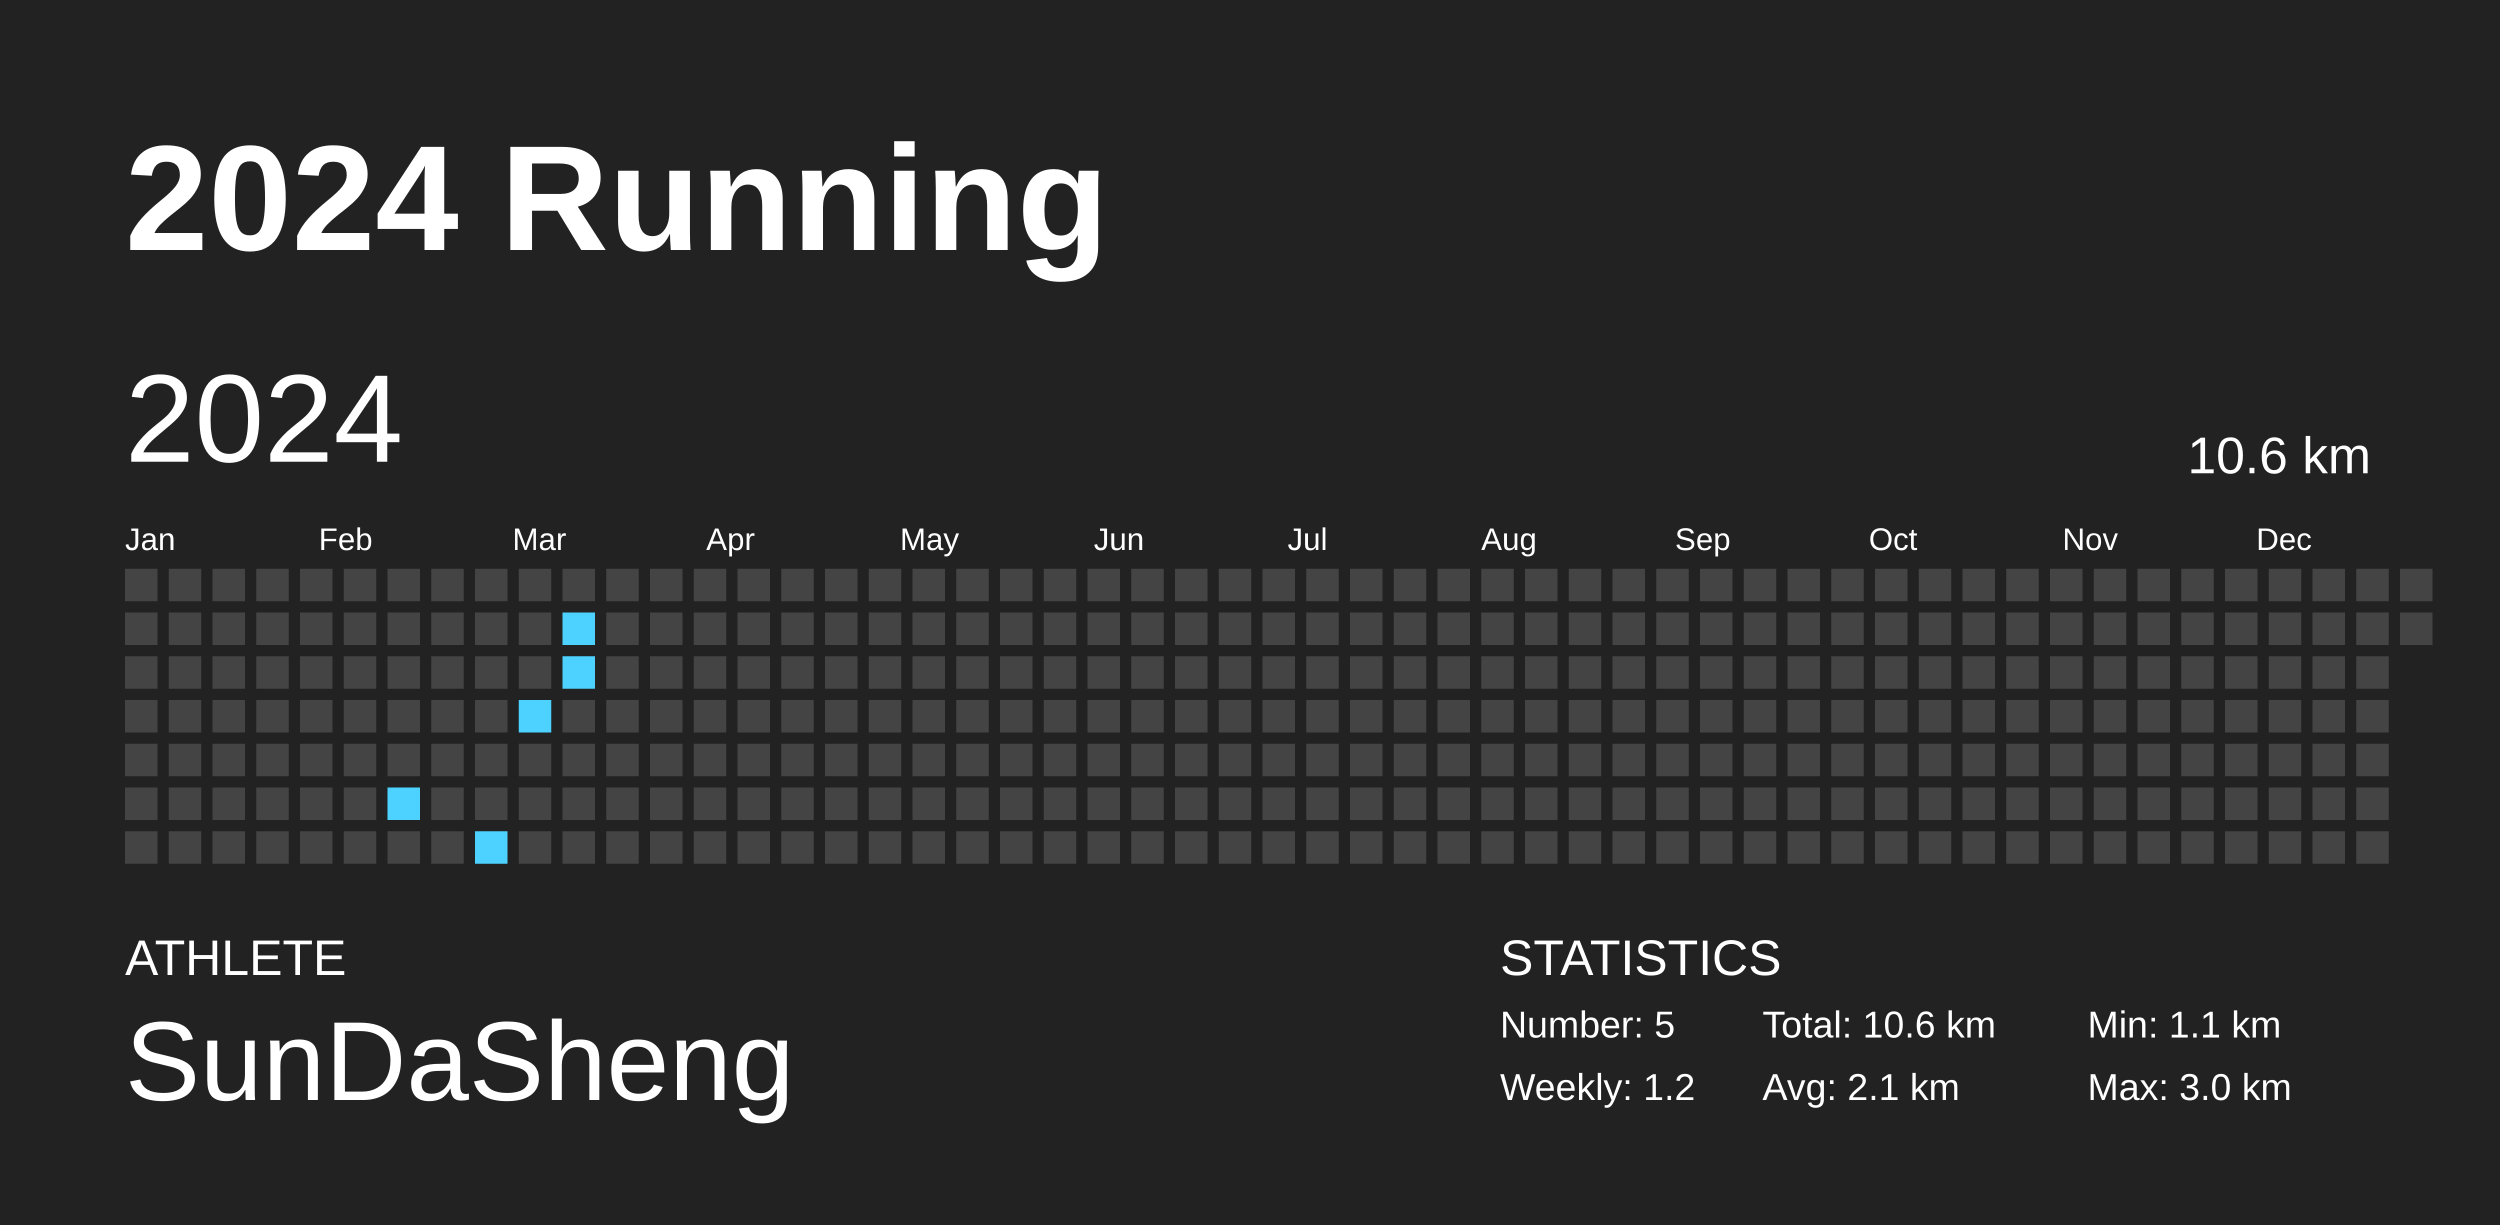
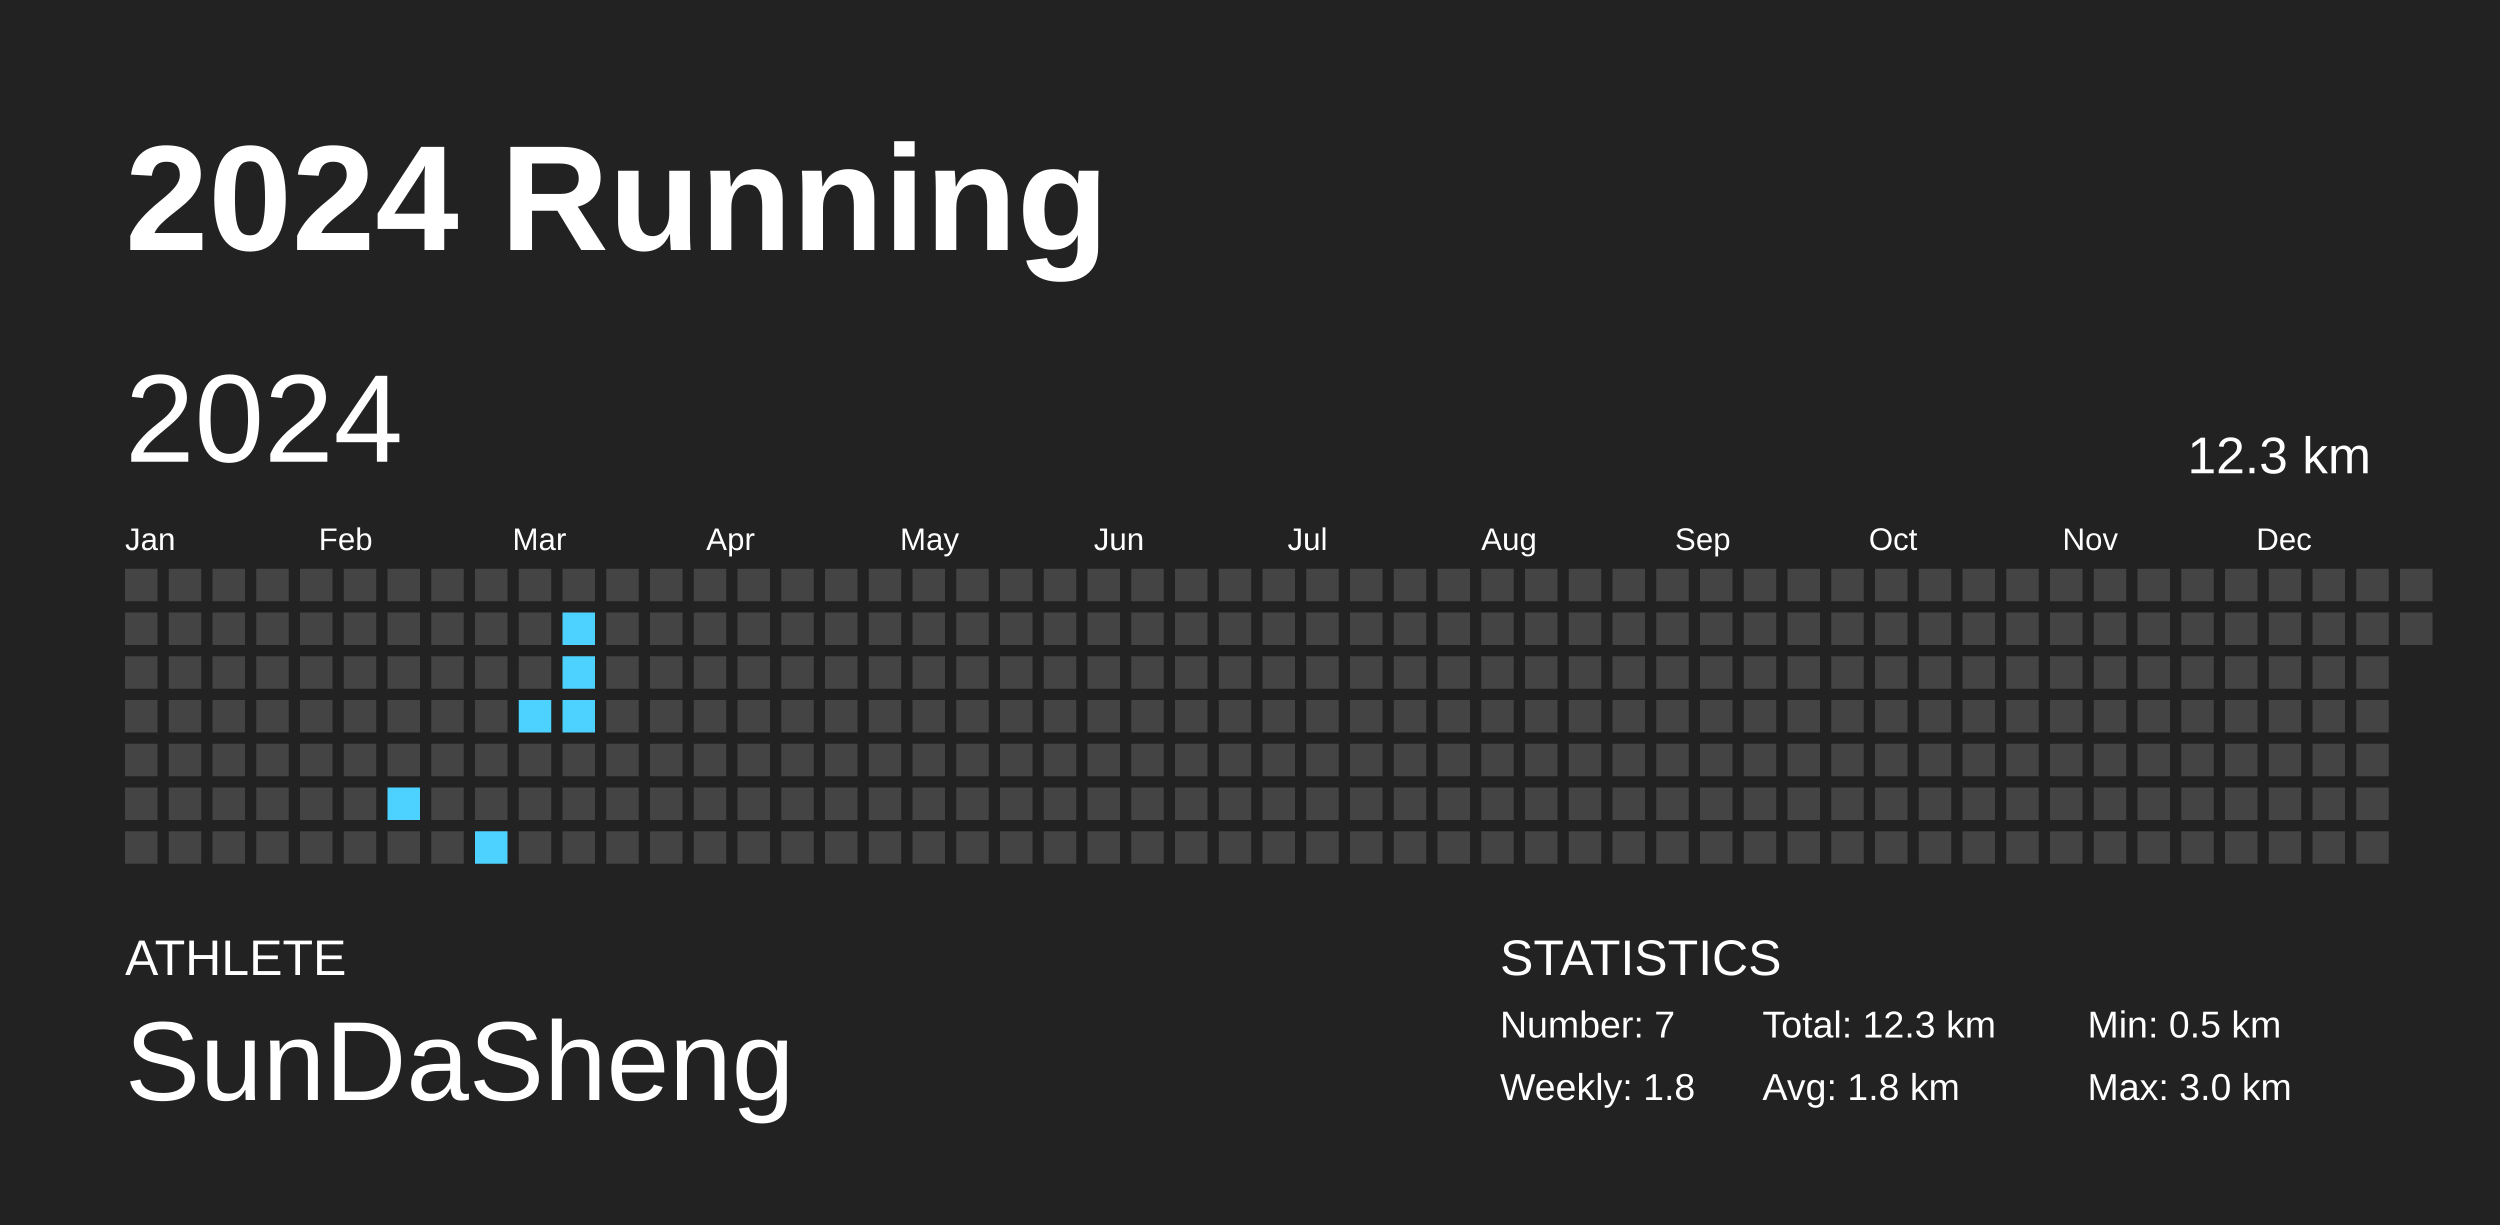
<svg xmlns="http://www.w3.org/2000/svg" baseProfile="full" height="98mm" version="1.1" viewBox="0,0,200,98" width="200mm">
  <defs />
  <rect fill="#222222" height="98" width="200" x="0" y="0" />
  <text fill="#FFFFFF" style="font-size:12px; font-family:Arial; font-weight:bold;" x="10" y="20">2024 Running</text>
  <text fill="#FFFFFF" style="font-size:4px; font-family:Arial" x="10" y="78">ATHLETE</text>
  <text fill="#FFFFFF" style="font-size:9px; font-family:Arial" x="10" y="88">SunDaSheng</text>
  <text fill="#FFFFFF" style="font-size:4px; font-family:Arial" x="120" y="78">STATISTICS</text>
-   <text fill="#FFFFFF" style="font-size:3px; font-family:Arial" x="120" y="83">Number: 5</text>
-   <text fill="#FFFFFF" style="font-size:3px; font-family:Arial" x="120" y="88">Weekly: 1.2</text>
-   <text fill="#FFFFFF" style="font-size:3px; font-family:Arial" x="141" y="83">Total: 10.6 km</text>
-   <text fill="#FFFFFF" style="font-size:3px; font-family:Arial" x="141" y="88">Avg: 2.1 km</text>
-   <text fill="#FFFFFF" style="font-size:3px; font-family:Arial" x="167" y="83">Min: 1.1 km</text>
+   <text fill="#FFFFFF" style="font-size:3px; font-family:Arial" x="120" y="83">Number: 7</text>
+   <text fill="#FFFFFF" style="font-size:3px; font-family:Arial" x="120" y="88">Weekly: 1.8</text>
+   <text fill="#FFFFFF" style="font-size:3px; font-family:Arial" x="141" y="83">Total: 12.3 km</text>
+   <text fill="#FFFFFF" style="font-size:3px; font-family:Arial" x="141" y="88">Avg: 1.8 km</text>
+   <text fill="#FFFFFF" style="font-size:3px; font-family:Arial" x="167" y="83">Min: 0.5 km</text>
  <text fill="#FFFFFF" style="font-size:3px; font-family:Arial" x="167" y="88">Max: 3.0 km</text>
  <text dominant-baseline="hanging" fill="#FFFFFF" style="font-size:10.0px; font-family:Arial;" x="10" y="30">2024</text>
-   <text dominant-baseline="hanging" fill="#FFFFFF" style="font-size:4.125px; font-family:Arial;" x="175" y="35">10.6 km</text>
+   <text dominant-baseline="hanging" fill="#FFFFFF" style="font-size:4.125px; font-family:Arial;" x="175" y="35">12.3 km</text>
  <text fill="#FFFFFF" style="font-size:2.5px; font-family:Arial" x="10.0" y="44">Jan</text>
  <text fill="#FFFFFF" style="font-size:2.5px; font-family:Arial" x="25.5" y="44">Feb</text>
  <text fill="#FFFFFF" style="font-size:2.5px; font-family:Arial" x="41.0" y="44">Mar</text>
  <text fill="#FFFFFF" style="font-size:2.5px; font-family:Arial" x="56.5" y="44">Apr</text>
  <text fill="#FFFFFF" style="font-size:2.5px; font-family:Arial" x="72.0" y="44">May</text>
  <text fill="#FFFFFF" style="font-size:2.5px; font-family:Arial" x="87.5" y="44">Jun</text>
  <text fill="#FFFFFF" style="font-size:2.5px; font-family:Arial" x="103.0" y="44">Jul</text>
  <text fill="#FFFFFF" style="font-size:2.5px; font-family:Arial" x="118.5" y="44">Aug</text>
  <text fill="#FFFFFF" style="font-size:2.5px; font-family:Arial" x="134.0" y="44">Sep</text>
  <text fill="#FFFFFF" style="font-size:2.5px; font-family:Arial" x="149.5" y="44">Oct</text>
  <text fill="#FFFFFF" style="font-size:2.5px; font-family:Arial" x="165.0" y="44">Nov</text>
  <text fill="#FFFFFF" style="font-size:2.5px; font-family:Arial" x="180.5" y="44">Dec</text>
  <rect fill="#444444" height="2.6" width="2.6" x="10.0" y="45.5" />
  <rect fill="#444444" height="2.6" width="2.6" x="10.0" y="49.0" />
  <rect fill="#444444" height="2.6" width="2.6" x="10.0" y="52.5" />
  <rect fill="#444444" height="2.6" width="2.6" x="10.0" y="56.0" />
  <rect fill="#444444" height="2.6" width="2.6" x="10.0" y="59.5" />
  <rect fill="#444444" height="2.6" width="2.6" x="10.0" y="63.0" />
  <rect fill="#444444" height="2.6" width="2.6" x="10.0" y="66.5" />
  <rect fill="#444444" height="2.6" width="2.6" x="13.5" y="45.5" />
  <rect fill="#444444" height="2.6" width="2.6" x="13.5" y="49.0" />
  <rect fill="#444444" height="2.6" width="2.6" x="13.5" y="52.5" />
  <rect fill="#444444" height="2.6" width="2.6" x="13.5" y="56.0" />
  <rect fill="#444444" height="2.6" width="2.6" x="13.5" y="59.5" />
  <rect fill="#444444" height="2.6" width="2.6" x="13.5" y="63.0" />
  <rect fill="#444444" height="2.6" width="2.6" x="13.5" y="66.5" />
  <rect fill="#444444" height="2.6" width="2.6" x="17.0" y="45.5" />
  <rect fill="#444444" height="2.6" width="2.6" x="17.0" y="49.0" />
  <rect fill="#444444" height="2.6" width="2.6" x="17.0" y="52.5" />
  <rect fill="#444444" height="2.6" width="2.6" x="17.0" y="56.0" />
  <rect fill="#444444" height="2.6" width="2.6" x="17.0" y="59.5" />
  <rect fill="#444444" height="2.6" width="2.6" x="17.0" y="63.0" />
  <rect fill="#444444" height="2.6" width="2.6" x="17.0" y="66.5" />
  <rect fill="#444444" height="2.6" width="2.6" x="20.5" y="45.5" />
  <rect fill="#444444" height="2.6" width="2.6" x="20.5" y="49.0" />
  <rect fill="#444444" height="2.6" width="2.6" x="20.5" y="52.5" />
  <rect fill="#444444" height="2.6" width="2.6" x="20.5" y="56.0" />
  <rect fill="#444444" height="2.6" width="2.6" x="20.5" y="59.5" />
  <rect fill="#444444" height="2.6" width="2.6" x="20.5" y="63.0" />
  <rect fill="#444444" height="2.6" width="2.6" x="20.5" y="66.5" />
  <rect fill="#444444" height="2.6" width="2.6" x="24.0" y="45.5" />
  <rect fill="#444444" height="2.6" width="2.6" x="24.0" y="49.0" />
  <rect fill="#444444" height="2.6" width="2.6" x="24.0" y="52.5" />
  <rect fill="#444444" height="2.6" width="2.6" x="24.0" y="56.0" />
  <rect fill="#444444" height="2.6" width="2.6" x="24.0" y="59.5" />
  <rect fill="#444444" height="2.6" width="2.6" x="24.0" y="63.0" />
  <rect fill="#444444" height="2.6" width="2.6" x="24.0" y="66.5" />
  <rect fill="#444444" height="2.6" width="2.6" x="27.5" y="45.5" />
  <rect fill="#444444" height="2.6" width="2.6" x="27.5" y="49.0" />
  <rect fill="#444444" height="2.6" width="2.6" x="27.5" y="52.5" />
  <rect fill="#444444" height="2.6" width="2.6" x="27.5" y="56.0" />
  <rect fill="#444444" height="2.6" width="2.6" x="27.5" y="59.5" />
  <rect fill="#444444" height="2.6" width="2.6" x="27.5" y="63.0" />
  <rect fill="#444444" height="2.6" width="2.6" x="27.5" y="66.5" />
  <rect fill="#444444" height="2.6" width="2.6" x="31.0" y="45.5" />
  <rect fill="#444444" height="2.6" width="2.6" x="31.0" y="49.0" />
  <rect fill="#444444" height="2.6" width="2.6" x="31.0" y="52.5" />
  <rect fill="#444444" height="2.6" width="2.6" x="31.0" y="56.0" />
  <rect fill="#444444" height="2.6" width="2.6" x="31.0" y="59.5" />
  <rect fill="#4dd2ff" height="2.6" width="2.6" x="31.0" y="63.0" />
  <rect fill="#444444" height="2.6" width="2.6" x="31.0" y="66.5" />
  <rect fill="#444444" height="2.6" width="2.6" x="34.5" y="45.5" />
  <rect fill="#444444" height="2.6" width="2.6" x="34.5" y="49.0" />
  <rect fill="#444444" height="2.6" width="2.6" x="34.5" y="52.5" />
  <rect fill="#444444" height="2.6" width="2.6" x="34.5" y="56.0" />
  <rect fill="#444444" height="2.6" width="2.6" x="34.5" y="59.5" />
  <rect fill="#444444" height="2.6" width="2.6" x="34.5" y="63.0" />
  <rect fill="#444444" height="2.6" width="2.6" x="34.5" y="66.5" />
  <rect fill="#444444" height="2.6" width="2.6" x="38.0" y="45.5" />
  <rect fill="#444444" height="2.6" width="2.6" x="38.0" y="49.0" />
  <rect fill="#444444" height="2.6" width="2.6" x="38.0" y="52.5" />
  <rect fill="#444444" height="2.6" width="2.6" x="38.0" y="56.0" />
  <rect fill="#444444" height="2.6" width="2.6" x="38.0" y="59.5" />
  <rect fill="#444444" height="2.6" width="2.6" x="38.0" y="63.0" />
  <rect fill="#4dd2ff" height="2.6" width="2.6" x="38.0" y="66.5" />
  <rect fill="#444444" height="2.6" width="2.6" x="41.5" y="45.5" />
  <rect fill="#444444" height="2.6" width="2.6" x="41.5" y="49.0" />
  <rect fill="#444444" height="2.6" width="2.6" x="41.5" y="52.5" />
  <rect fill="#4dd2ff" height="2.6" width="2.6" x="41.5" y="56.0" />
  <rect fill="#444444" height="2.6" width="2.6" x="41.5" y="59.5" />
  <rect fill="#444444" height="2.6" width="2.6" x="41.5" y="63.0" />
  <rect fill="#444444" height="2.6" width="2.6" x="41.5" y="66.5" />
  <rect fill="#444444" height="2.6" width="2.6" x="45.0" y="45.5" />
  <rect fill="#4dd2ff" height="2.6" width="2.6" x="45.0" y="49.0" />
  <rect fill="#4dd2ff" height="2.6" width="2.6" x="45.0" y="52.5" />
-   <rect fill="#444444" height="2.6" width="2.6" x="45.0" y="56.0" />
+   <rect fill="#4dd2ff" height="2.6" width="2.6" x="45.0" y="56.0" />
  <rect fill="#444444" height="2.6" width="2.6" x="45.0" y="59.5" />
  <rect fill="#444444" height="2.6" width="2.6" x="45.0" y="63.0" />
  <rect fill="#444444" height="2.6" width="2.6" x="45.0" y="66.5" />
  <rect fill="#444444" height="2.6" width="2.6" x="48.5" y="45.5" />
  <rect fill="#444444" height="2.6" width="2.6" x="48.5" y="49.0" />
  <rect fill="#444444" height="2.6" width="2.6" x="48.5" y="52.5" />
  <rect fill="#444444" height="2.6" width="2.6" x="48.5" y="56.0" />
  <rect fill="#444444" height="2.6" width="2.6" x="48.5" y="59.5" />
  <rect fill="#444444" height="2.6" width="2.6" x="48.5" y="63.0" />
  <rect fill="#444444" height="2.6" width="2.6" x="48.5" y="66.5" />
  <rect fill="#444444" height="2.6" width="2.6" x="52.0" y="45.5" />
  <rect fill="#444444" height="2.6" width="2.6" x="52.0" y="49.0" />
  <rect fill="#444444" height="2.6" width="2.6" x="52.0" y="52.5" />
  <rect fill="#444444" height="2.6" width="2.6" x="52.0" y="56.0" />
  <rect fill="#444444" height="2.6" width="2.6" x="52.0" y="59.5" />
  <rect fill="#444444" height="2.6" width="2.6" x="52.0" y="63.0" />
  <rect fill="#444444" height="2.6" width="2.6" x="52.0" y="66.5" />
  <rect fill="#444444" height="2.6" width="2.6" x="55.5" y="45.5" />
  <rect fill="#444444" height="2.6" width="2.6" x="55.5" y="49.0" />
  <rect fill="#444444" height="2.6" width="2.6" x="55.5" y="52.5" />
  <rect fill="#444444" height="2.6" width="2.6" x="55.5" y="56.0" />
  <rect fill="#444444" height="2.6" width="2.6" x="55.5" y="59.5" />
  <rect fill="#444444" height="2.6" width="2.6" x="55.5" y="63.0" />
  <rect fill="#444444" height="2.6" width="2.6" x="55.5" y="66.5" />
  <rect fill="#444444" height="2.6" width="2.6" x="59.0" y="45.5" />
  <rect fill="#444444" height="2.6" width="2.6" x="59.0" y="49.0" />
  <rect fill="#444444" height="2.6" width="2.6" x="59.0" y="52.5" />
  <rect fill="#444444" height="2.6" width="2.6" x="59.0" y="56.0" />
  <rect fill="#444444" height="2.6" width="2.6" x="59.0" y="59.5" />
  <rect fill="#444444" height="2.6" width="2.6" x="59.0" y="63.0" />
  <rect fill="#444444" height="2.6" width="2.6" x="59.0" y="66.5" />
  <rect fill="#444444" height="2.6" width="2.6" x="62.5" y="45.5" />
  <rect fill="#444444" height="2.6" width="2.6" x="62.5" y="49.0" />
  <rect fill="#444444" height="2.6" width="2.6" x="62.5" y="52.5" />
  <rect fill="#444444" height="2.6" width="2.6" x="62.5" y="56.0" />
  <rect fill="#444444" height="2.6" width="2.6" x="62.5" y="59.5" />
  <rect fill="#444444" height="2.6" width="2.6" x="62.5" y="63.0" />
  <rect fill="#444444" height="2.6" width="2.6" x="62.5" y="66.5" />
  <rect fill="#444444" height="2.6" width="2.6" x="66.0" y="45.5" />
  <rect fill="#444444" height="2.6" width="2.6" x="66.0" y="49.0" />
  <rect fill="#444444" height="2.6" width="2.6" x="66.0" y="52.5" />
  <rect fill="#444444" height="2.6" width="2.6" x="66.0" y="56.0" />
  <rect fill="#444444" height="2.6" width="2.6" x="66.0" y="59.5" />
  <rect fill="#444444" height="2.6" width="2.6" x="66.0" y="63.0" />
  <rect fill="#444444" height="2.6" width="2.6" x="66.0" y="66.5" />
  <rect fill="#444444" height="2.6" width="2.6" x="69.5" y="45.5" />
  <rect fill="#444444" height="2.6" width="2.6" x="69.5" y="49.0" />
  <rect fill="#444444" height="2.6" width="2.6" x="69.5" y="52.5" />
  <rect fill="#444444" height="2.6" width="2.6" x="69.5" y="56.0" />
  <rect fill="#444444" height="2.6" width="2.6" x="69.5" y="59.5" />
  <rect fill="#444444" height="2.6" width="2.6" x="69.5" y="63.0" />
  <rect fill="#444444" height="2.6" width="2.6" x="69.5" y="66.5" />
  <rect fill="#444444" height="2.6" width="2.6" x="73.0" y="45.5" />
  <rect fill="#444444" height="2.6" width="2.6" x="73.0" y="49.0" />
  <rect fill="#444444" height="2.6" width="2.6" x="73.0" y="52.5" />
  <rect fill="#444444" height="2.6" width="2.6" x="73.0" y="56.0" />
  <rect fill="#444444" height="2.6" width="2.6" x="73.0" y="59.5" />
  <rect fill="#444444" height="2.6" width="2.6" x="73.0" y="63.0" />
  <rect fill="#444444" height="2.6" width="2.6" x="73.0" y="66.5" />
  <rect fill="#444444" height="2.6" width="2.6" x="76.5" y="45.5" />
  <rect fill="#444444" height="2.6" width="2.6" x="76.5" y="49.0" />
  <rect fill="#444444" height="2.6" width="2.6" x="76.5" y="52.5" />
  <rect fill="#444444" height="2.6" width="2.6" x="76.5" y="56.0" />
  <rect fill="#444444" height="2.6" width="2.6" x="76.5" y="59.5" />
  <rect fill="#444444" height="2.6" width="2.6" x="76.5" y="63.0" />
  <rect fill="#444444" height="2.6" width="2.6" x="76.5" y="66.5" />
  <rect fill="#444444" height="2.6" width="2.6" x="80.0" y="45.5" />
  <rect fill="#444444" height="2.6" width="2.6" x="80.0" y="49.0" />
  <rect fill="#444444" height="2.6" width="2.6" x="80.0" y="52.5" />
  <rect fill="#444444" height="2.6" width="2.6" x="80.0" y="56.0" />
  <rect fill="#444444" height="2.6" width="2.6" x="80.0" y="59.5" />
  <rect fill="#444444" height="2.6" width="2.6" x="80.0" y="63.0" />
  <rect fill="#444444" height="2.6" width="2.6" x="80.0" y="66.5" />
  <rect fill="#444444" height="2.6" width="2.6" x="83.5" y="45.5" />
  <rect fill="#444444" height="2.6" width="2.6" x="83.5" y="49.0" />
  <rect fill="#444444" height="2.6" width="2.6" x="83.5" y="52.5" />
  <rect fill="#444444" height="2.6" width="2.6" x="83.5" y="56.0" />
  <rect fill="#444444" height="2.6" width="2.6" x="83.5" y="59.5" />
  <rect fill="#444444" height="2.6" width="2.6" x="83.5" y="63.0" />
  <rect fill="#444444" height="2.6" width="2.6" x="83.5" y="66.5" />
  <rect fill="#444444" height="2.6" width="2.6" x="87.0" y="45.5" />
  <rect fill="#444444" height="2.6" width="2.6" x="87.0" y="49.0" />
  <rect fill="#444444" height="2.6" width="2.6" x="87.0" y="52.5" />
  <rect fill="#444444" height="2.6" width="2.6" x="87.0" y="56.0" />
  <rect fill="#444444" height="2.6" width="2.6" x="87.0" y="59.5" />
  <rect fill="#444444" height="2.6" width="2.6" x="87.0" y="63.0" />
  <rect fill="#444444" height="2.6" width="2.6" x="87.0" y="66.5" />
  <rect fill="#444444" height="2.6" width="2.6" x="90.5" y="45.5" />
  <rect fill="#444444" height="2.6" width="2.6" x="90.5" y="49.0" />
  <rect fill="#444444" height="2.6" width="2.6" x="90.5" y="52.5" />
  <rect fill="#444444" height="2.6" width="2.6" x="90.5" y="56.0" />
  <rect fill="#444444" height="2.6" width="2.6" x="90.5" y="59.5" />
  <rect fill="#444444" height="2.6" width="2.6" x="90.5" y="63.0" />
  <rect fill="#444444" height="2.6" width="2.6" x="90.5" y="66.5" />
  <rect fill="#444444" height="2.6" width="2.6" x="94.0" y="45.5" />
  <rect fill="#444444" height="2.6" width="2.6" x="94.0" y="49.0" />
  <rect fill="#444444" height="2.6" width="2.6" x="94.0" y="52.5" />
  <rect fill="#444444" height="2.6" width="2.6" x="94.0" y="56.0" />
  <rect fill="#444444" height="2.6" width="2.6" x="94.0" y="59.5" />
  <rect fill="#444444" height="2.6" width="2.6" x="94.0" y="63.0" />
  <rect fill="#444444" height="2.6" width="2.6" x="94.0" y="66.5" />
  <rect fill="#444444" height="2.6" width="2.6" x="97.5" y="45.5" />
  <rect fill="#444444" height="2.6" width="2.6" x="97.5" y="49.0" />
  <rect fill="#444444" height="2.6" width="2.6" x="97.5" y="52.5" />
  <rect fill="#444444" height="2.6" width="2.6" x="97.5" y="56.0" />
  <rect fill="#444444" height="2.6" width="2.6" x="97.5" y="59.5" />
  <rect fill="#444444" height="2.6" width="2.6" x="97.5" y="63.0" />
  <rect fill="#444444" height="2.6" width="2.6" x="97.5" y="66.5" />
  <rect fill="#444444" height="2.6" width="2.6" x="101.0" y="45.5" />
  <rect fill="#444444" height="2.6" width="2.6" x="101.0" y="49.0" />
  <rect fill="#444444" height="2.6" width="2.6" x="101.0" y="52.5" />
  <rect fill="#444444" height="2.6" width="2.6" x="101.0" y="56.0" />
  <rect fill="#444444" height="2.6" width="2.6" x="101.0" y="59.5" />
  <rect fill="#444444" height="2.6" width="2.6" x="101.0" y="63.0" />
  <rect fill="#444444" height="2.6" width="2.6" x="101.0" y="66.5" />
  <rect fill="#444444" height="2.6" width="2.6" x="104.5" y="45.5" />
  <rect fill="#444444" height="2.6" width="2.6" x="104.5" y="49.0" />
  <rect fill="#444444" height="2.6" width="2.6" x="104.5" y="52.5" />
  <rect fill="#444444" height="2.6" width="2.6" x="104.5" y="56.0" />
  <rect fill="#444444" height="2.6" width="2.6" x="104.5" y="59.5" />
  <rect fill="#444444" height="2.6" width="2.6" x="104.5" y="63.0" />
  <rect fill="#444444" height="2.6" width="2.6" x="104.5" y="66.5" />
  <rect fill="#444444" height="2.6" width="2.6" x="108.0" y="45.5" />
  <rect fill="#444444" height="2.6" width="2.6" x="108.0" y="49.0" />
  <rect fill="#444444" height="2.6" width="2.6" x="108.0" y="52.5" />
  <rect fill="#444444" height="2.6" width="2.6" x="108.0" y="56.0" />
  <rect fill="#444444" height="2.6" width="2.6" x="108.0" y="59.5" />
  <rect fill="#444444" height="2.6" width="2.6" x="108.0" y="63.0" />
  <rect fill="#444444" height="2.6" width="2.6" x="108.0" y="66.5" />
  <rect fill="#444444" height="2.6" width="2.6" x="111.5" y="45.5" />
  <rect fill="#444444" height="2.6" width="2.6" x="111.5" y="49.0" />
  <rect fill="#444444" height="2.6" width="2.6" x="111.5" y="52.5" />
  <rect fill="#444444" height="2.6" width="2.6" x="111.5" y="56.0" />
  <rect fill="#444444" height="2.6" width="2.6" x="111.5" y="59.5" />
  <rect fill="#444444" height="2.6" width="2.6" x="111.5" y="63.0" />
  <rect fill="#444444" height="2.6" width="2.6" x="111.5" y="66.5" />
  <rect fill="#444444" height="2.6" width="2.6" x="115.0" y="45.5" />
  <rect fill="#444444" height="2.6" width="2.6" x="115.0" y="49.0" />
  <rect fill="#444444" height="2.6" width="2.6" x="115.0" y="52.5" />
  <rect fill="#444444" height="2.6" width="2.6" x="115.0" y="56.0" />
  <rect fill="#444444" height="2.6" width="2.6" x="115.0" y="59.5" />
  <rect fill="#444444" height="2.6" width="2.6" x="115.0" y="63.0" />
  <rect fill="#444444" height="2.6" width="2.6" x="115.0" y="66.5" />
  <rect fill="#444444" height="2.6" width="2.6" x="118.5" y="45.5" />
  <rect fill="#444444" height="2.6" width="2.6" x="118.5" y="49.0" />
  <rect fill="#444444" height="2.6" width="2.6" x="118.5" y="52.5" />
  <rect fill="#444444" height="2.6" width="2.6" x="118.5" y="56.0" />
  <rect fill="#444444" height="2.6" width="2.6" x="118.5" y="59.5" />
  <rect fill="#444444" height="2.6" width="2.6" x="118.5" y="63.0" />
  <rect fill="#444444" height="2.6" width="2.6" x="118.5" y="66.5" />
  <rect fill="#444444" height="2.6" width="2.6" x="122.0" y="45.5" />
  <rect fill="#444444" height="2.6" width="2.6" x="122.0" y="49.0" />
  <rect fill="#444444" height="2.6" width="2.6" x="122.0" y="52.5" />
  <rect fill="#444444" height="2.6" width="2.6" x="122.0" y="56.0" />
  <rect fill="#444444" height="2.6" width="2.6" x="122.0" y="59.5" />
  <rect fill="#444444" height="2.6" width="2.6" x="122.0" y="63.0" />
  <rect fill="#444444" height="2.6" width="2.6" x="122.0" y="66.5" />
  <rect fill="#444444" height="2.6" width="2.6" x="125.5" y="45.5" />
  <rect fill="#444444" height="2.6" width="2.6" x="125.5" y="49.0" />
  <rect fill="#444444" height="2.6" width="2.6" x="125.5" y="52.5" />
  <rect fill="#444444" height="2.6" width="2.6" x="125.5" y="56.0" />
  <rect fill="#444444" height="2.6" width="2.6" x="125.5" y="59.5" />
  <rect fill="#444444" height="2.6" width="2.6" x="125.5" y="63.0" />
  <rect fill="#444444" height="2.6" width="2.6" x="125.5" y="66.5" />
  <rect fill="#444444" height="2.6" width="2.6" x="129.0" y="45.5" />
  <rect fill="#444444" height="2.6" width="2.6" x="129.0" y="49.0" />
  <rect fill="#444444" height="2.6" width="2.6" x="129.0" y="52.5" />
  <rect fill="#444444" height="2.6" width="2.6" x="129.0" y="56.0" />
  <rect fill="#444444" height="2.6" width="2.6" x="129.0" y="59.5" />
  <rect fill="#444444" height="2.6" width="2.6" x="129.0" y="63.0" />
  <rect fill="#444444" height="2.6" width="2.6" x="129.0" y="66.5" />
  <rect fill="#444444" height="2.6" width="2.6" x="132.5" y="45.5" />
  <rect fill="#444444" height="2.6" width="2.6" x="132.5" y="49.0" />
  <rect fill="#444444" height="2.6" width="2.6" x="132.5" y="52.5" />
  <rect fill="#444444" height="2.6" width="2.6" x="132.5" y="56.0" />
  <rect fill="#444444" height="2.6" width="2.6" x="132.5" y="59.5" />
  <rect fill="#444444" height="2.6" width="2.6" x="132.5" y="63.0" />
  <rect fill="#444444" height="2.6" width="2.6" x="132.5" y="66.5" />
  <rect fill="#444444" height="2.6" width="2.6" x="136.0" y="45.5" />
  <rect fill="#444444" height="2.6" width="2.6" x="136.0" y="49.0" />
  <rect fill="#444444" height="2.6" width="2.6" x="136.0" y="52.5" />
  <rect fill="#444444" height="2.6" width="2.6" x="136.0" y="56.0" />
  <rect fill="#444444" height="2.6" width="2.6" x="136.0" y="59.5" />
  <rect fill="#444444" height="2.6" width="2.6" x="136.0" y="63.0" />
  <rect fill="#444444" height="2.6" width="2.6" x="136.0" y="66.5" />
  <rect fill="#444444" height="2.6" width="2.6" x="139.5" y="45.5" />
  <rect fill="#444444" height="2.6" width="2.6" x="139.5" y="49.0" />
  <rect fill="#444444" height="2.6" width="2.6" x="139.5" y="52.5" />
  <rect fill="#444444" height="2.6" width="2.6" x="139.5" y="56.0" />
  <rect fill="#444444" height="2.6" width="2.6" x="139.5" y="59.5" />
  <rect fill="#444444" height="2.6" width="2.6" x="139.5" y="63.0" />
  <rect fill="#444444" height="2.6" width="2.6" x="139.5" y="66.5" />
  <rect fill="#444444" height="2.6" width="2.6" x="143.0" y="45.5" />
  <rect fill="#444444" height="2.6" width="2.6" x="143.0" y="49.0" />
  <rect fill="#444444" height="2.6" width="2.6" x="143.0" y="52.5" />
  <rect fill="#444444" height="2.6" width="2.6" x="143.0" y="56.0" />
  <rect fill="#444444" height="2.6" width="2.6" x="143.0" y="59.5" />
  <rect fill="#444444" height="2.6" width="2.6" x="143.0" y="63.0" />
  <rect fill="#444444" height="2.6" width="2.6" x="143.0" y="66.5" />
  <rect fill="#444444" height="2.6" width="2.6" x="146.5" y="45.5" />
  <rect fill="#444444" height="2.6" width="2.6" x="146.5" y="49.0" />
  <rect fill="#444444" height="2.6" width="2.6" x="146.5" y="52.5" />
  <rect fill="#444444" height="2.6" width="2.6" x="146.5" y="56.0" />
  <rect fill="#444444" height="2.6" width="2.6" x="146.5" y="59.5" />
  <rect fill="#444444" height="2.6" width="2.6" x="146.5" y="63.0" />
  <rect fill="#444444" height="2.6" width="2.6" x="146.5" y="66.5" />
  <rect fill="#444444" height="2.6" width="2.6" x="150.0" y="45.5" />
  <rect fill="#444444" height="2.6" width="2.6" x="150.0" y="49.0" />
  <rect fill="#444444" height="2.6" width="2.6" x="150.0" y="52.5" />
  <rect fill="#444444" height="2.6" width="2.6" x="150.0" y="56.0" />
  <rect fill="#444444" height="2.6" width="2.6" x="150.0" y="59.5" />
  <rect fill="#444444" height="2.6" width="2.6" x="150.0" y="63.0" />
  <rect fill="#444444" height="2.6" width="2.6" x="150.0" y="66.5" />
  <rect fill="#444444" height="2.6" width="2.6" x="153.5" y="45.5" />
  <rect fill="#444444" height="2.6" width="2.6" x="153.5" y="49.0" />
  <rect fill="#444444" height="2.6" width="2.6" x="153.5" y="52.5" />
  <rect fill="#444444" height="2.6" width="2.6" x="153.5" y="56.0" />
  <rect fill="#444444" height="2.6" width="2.6" x="153.5" y="59.5" />
  <rect fill="#444444" height="2.6" width="2.6" x="153.5" y="63.0" />
  <rect fill="#444444" height="2.6" width="2.6" x="153.5" y="66.5" />
  <rect fill="#444444" height="2.6" width="2.6" x="157.0" y="45.5" />
  <rect fill="#444444" height="2.6" width="2.6" x="157.0" y="49.0" />
  <rect fill="#444444" height="2.6" width="2.6" x="157.0" y="52.5" />
  <rect fill="#444444" height="2.6" width="2.6" x="157.0" y="56.0" />
  <rect fill="#444444" height="2.6" width="2.6" x="157.0" y="59.5" />
  <rect fill="#444444" height="2.6" width="2.6" x="157.0" y="63.0" />
  <rect fill="#444444" height="2.6" width="2.6" x="157.0" y="66.5" />
  <rect fill="#444444" height="2.6" width="2.6" x="160.5" y="45.5" />
  <rect fill="#444444" height="2.6" width="2.6" x="160.5" y="49.0" />
  <rect fill="#444444" height="2.6" width="2.6" x="160.5" y="52.5" />
  <rect fill="#444444" height="2.6" width="2.6" x="160.5" y="56.0" />
  <rect fill="#444444" height="2.6" width="2.6" x="160.5" y="59.5" />
  <rect fill="#444444" height="2.6" width="2.6" x="160.5" y="63.0" />
  <rect fill="#444444" height="2.6" width="2.6" x="160.5" y="66.5" />
  <rect fill="#444444" height="2.6" width="2.6" x="164.0" y="45.5" />
  <rect fill="#444444" height="2.6" width="2.6" x="164.0" y="49.0" />
  <rect fill="#444444" height="2.6" width="2.6" x="164.0" y="52.5" />
  <rect fill="#444444" height="2.6" width="2.6" x="164.0" y="56.0" />
  <rect fill="#444444" height="2.6" width="2.6" x="164.0" y="59.5" />
  <rect fill="#444444" height="2.6" width="2.6" x="164.0" y="63.0" />
  <rect fill="#444444" height="2.6" width="2.6" x="164.0" y="66.5" />
  <rect fill="#444444" height="2.6" width="2.6" x="167.5" y="45.5" />
  <rect fill="#444444" height="2.6" width="2.6" x="167.5" y="49.0" />
  <rect fill="#444444" height="2.6" width="2.6" x="167.5" y="52.5" />
  <rect fill="#444444" height="2.6" width="2.6" x="167.5" y="56.0" />
  <rect fill="#444444" height="2.6" width="2.6" x="167.5" y="59.5" />
  <rect fill="#444444" height="2.6" width="2.6" x="167.5" y="63.0" />
  <rect fill="#444444" height="2.6" width="2.6" x="167.5" y="66.5" />
  <rect fill="#444444" height="2.6" width="2.6" x="171.0" y="45.5" />
  <rect fill="#444444" height="2.6" width="2.6" x="171.0" y="49.0" />
  <rect fill="#444444" height="2.6" width="2.6" x="171.0" y="52.5" />
  <rect fill="#444444" height="2.6" width="2.6" x="171.0" y="56.0" />
  <rect fill="#444444" height="2.6" width="2.6" x="171.0" y="59.5" />
  <rect fill="#444444" height="2.6" width="2.6" x="171.0" y="63.0" />
  <rect fill="#444444" height="2.6" width="2.6" x="171.0" y="66.5" />
  <rect fill="#444444" height="2.6" width="2.6" x="174.5" y="45.5" />
  <rect fill="#444444" height="2.6" width="2.6" x="174.5" y="49.0" />
  <rect fill="#444444" height="2.6" width="2.6" x="174.5" y="52.5" />
  <rect fill="#444444" height="2.6" width="2.6" x="174.5" y="56.0" />
  <rect fill="#444444" height="2.6" width="2.6" x="174.5" y="59.5" />
  <rect fill="#444444" height="2.6" width="2.6" x="174.5" y="63.0" />
  <rect fill="#444444" height="2.6" width="2.6" x="174.5" y="66.5" />
  <rect fill="#444444" height="2.6" width="2.6" x="178.0" y="45.5" />
  <rect fill="#444444" height="2.6" width="2.6" x="178.0" y="49.0" />
  <rect fill="#444444" height="2.6" width="2.6" x="178.0" y="52.5" />
  <rect fill="#444444" height="2.6" width="2.6" x="178.0" y="56.0" />
  <rect fill="#444444" height="2.6" width="2.6" x="178.0" y="59.5" />
  <rect fill="#444444" height="2.6" width="2.6" x="178.0" y="63.0" />
  <rect fill="#444444" height="2.6" width="2.6" x="178.0" y="66.5" />
  <rect fill="#444444" height="2.6" width="2.6" x="181.5" y="45.5" />
  <rect fill="#444444" height="2.6" width="2.6" x="181.5" y="49.0" />
  <rect fill="#444444" height="2.6" width="2.6" x="181.5" y="52.5" />
  <rect fill="#444444" height="2.6" width="2.6" x="181.5" y="56.0" />
  <rect fill="#444444" height="2.6" width="2.6" x="181.5" y="59.5" />
  <rect fill="#444444" height="2.6" width="2.6" x="181.5" y="63.0" />
  <rect fill="#444444" height="2.6" width="2.6" x="181.5" y="66.5" />
  <rect fill="#444444" height="2.6" width="2.6" x="185.0" y="45.5" />
  <rect fill="#444444" height="2.6" width="2.6" x="185.0" y="49.0" />
  <rect fill="#444444" height="2.6" width="2.6" x="185.0" y="52.5" />
  <rect fill="#444444" height="2.6" width="2.6" x="185.0" y="56.0" />
  <rect fill="#444444" height="2.6" width="2.6" x="185.0" y="59.5" />
  <rect fill="#444444" height="2.6" width="2.6" x="185.0" y="63.0" />
  <rect fill="#444444" height="2.6" width="2.6" x="185.0" y="66.5" />
  <rect fill="#444444" height="2.6" width="2.6" x="188.5" y="45.5" />
  <rect fill="#444444" height="2.6" width="2.6" x="188.5" y="49.0" />
  <rect fill="#444444" height="2.6" width="2.6" x="188.5" y="52.5" />
  <rect fill="#444444" height="2.6" width="2.6" x="188.5" y="56.0" />
  <rect fill="#444444" height="2.6" width="2.6" x="188.5" y="59.5" />
  <rect fill="#444444" height="2.6" width="2.6" x="188.5" y="63.0" />
  <rect fill="#444444" height="2.6" width="2.6" x="188.5" y="66.5" />
  <rect fill="#444444" height="2.6" width="2.6" x="192.0" y="45.5" />
  <rect fill="#444444" height="2.6" width="2.6" x="192.0" y="49.0" />
</svg>
